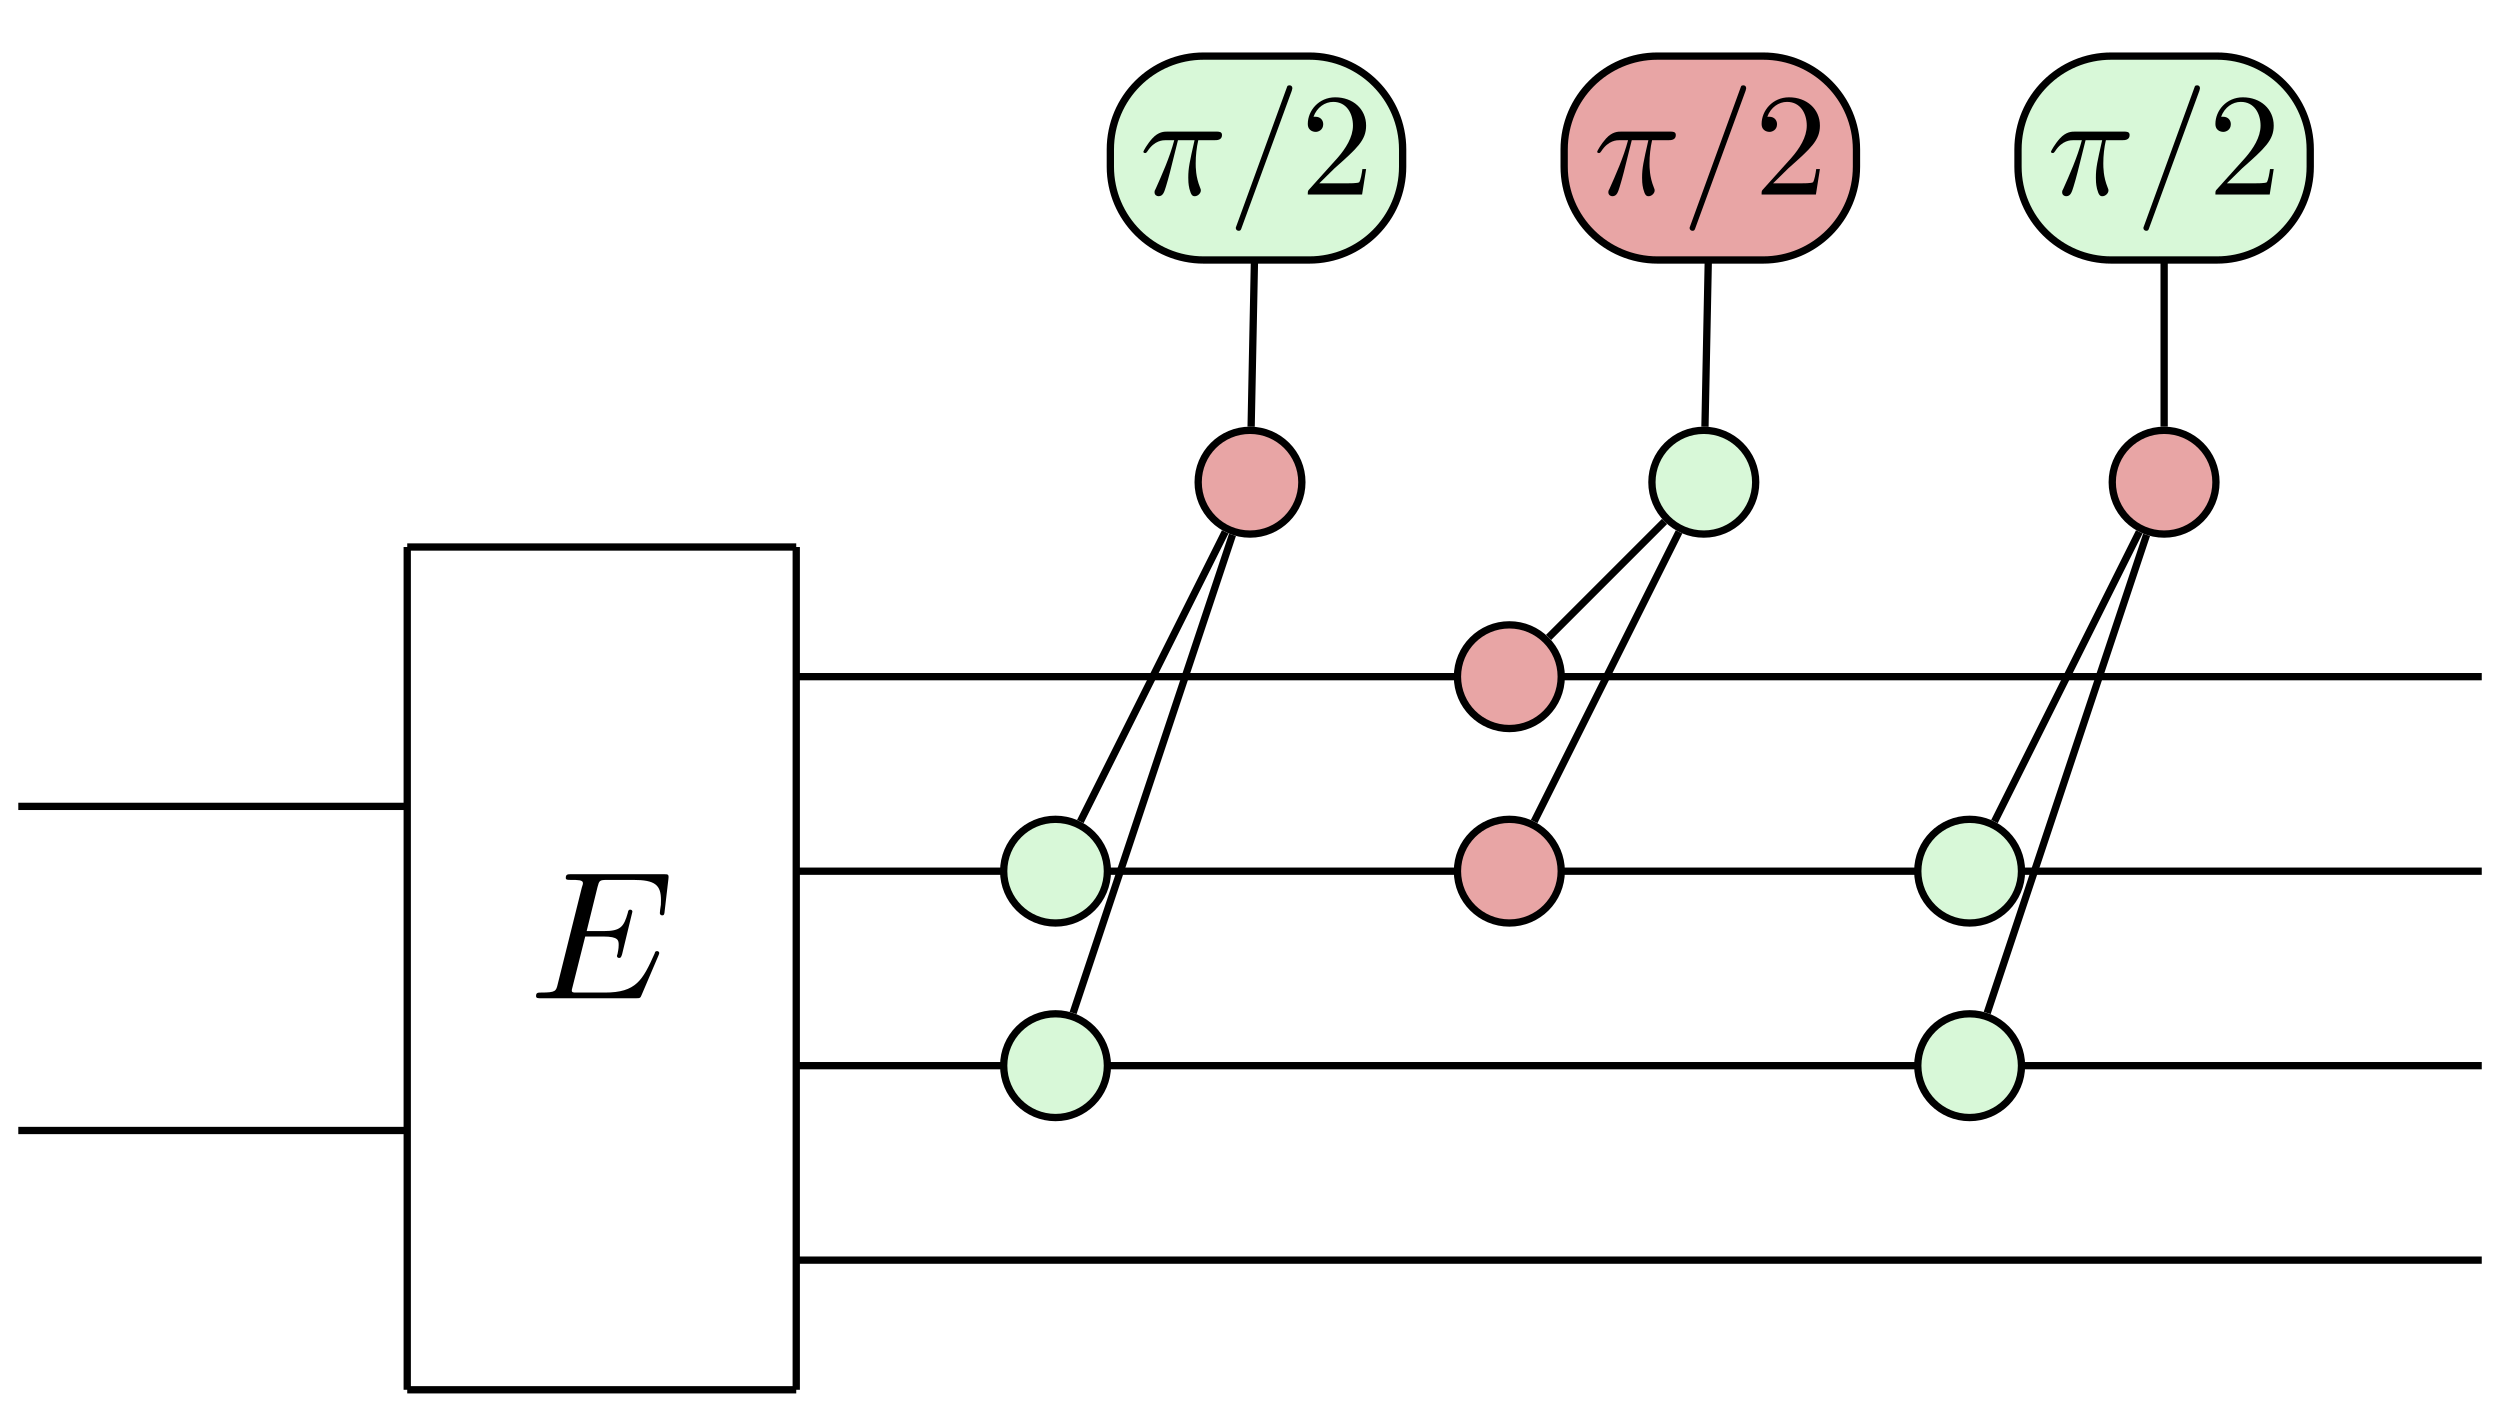
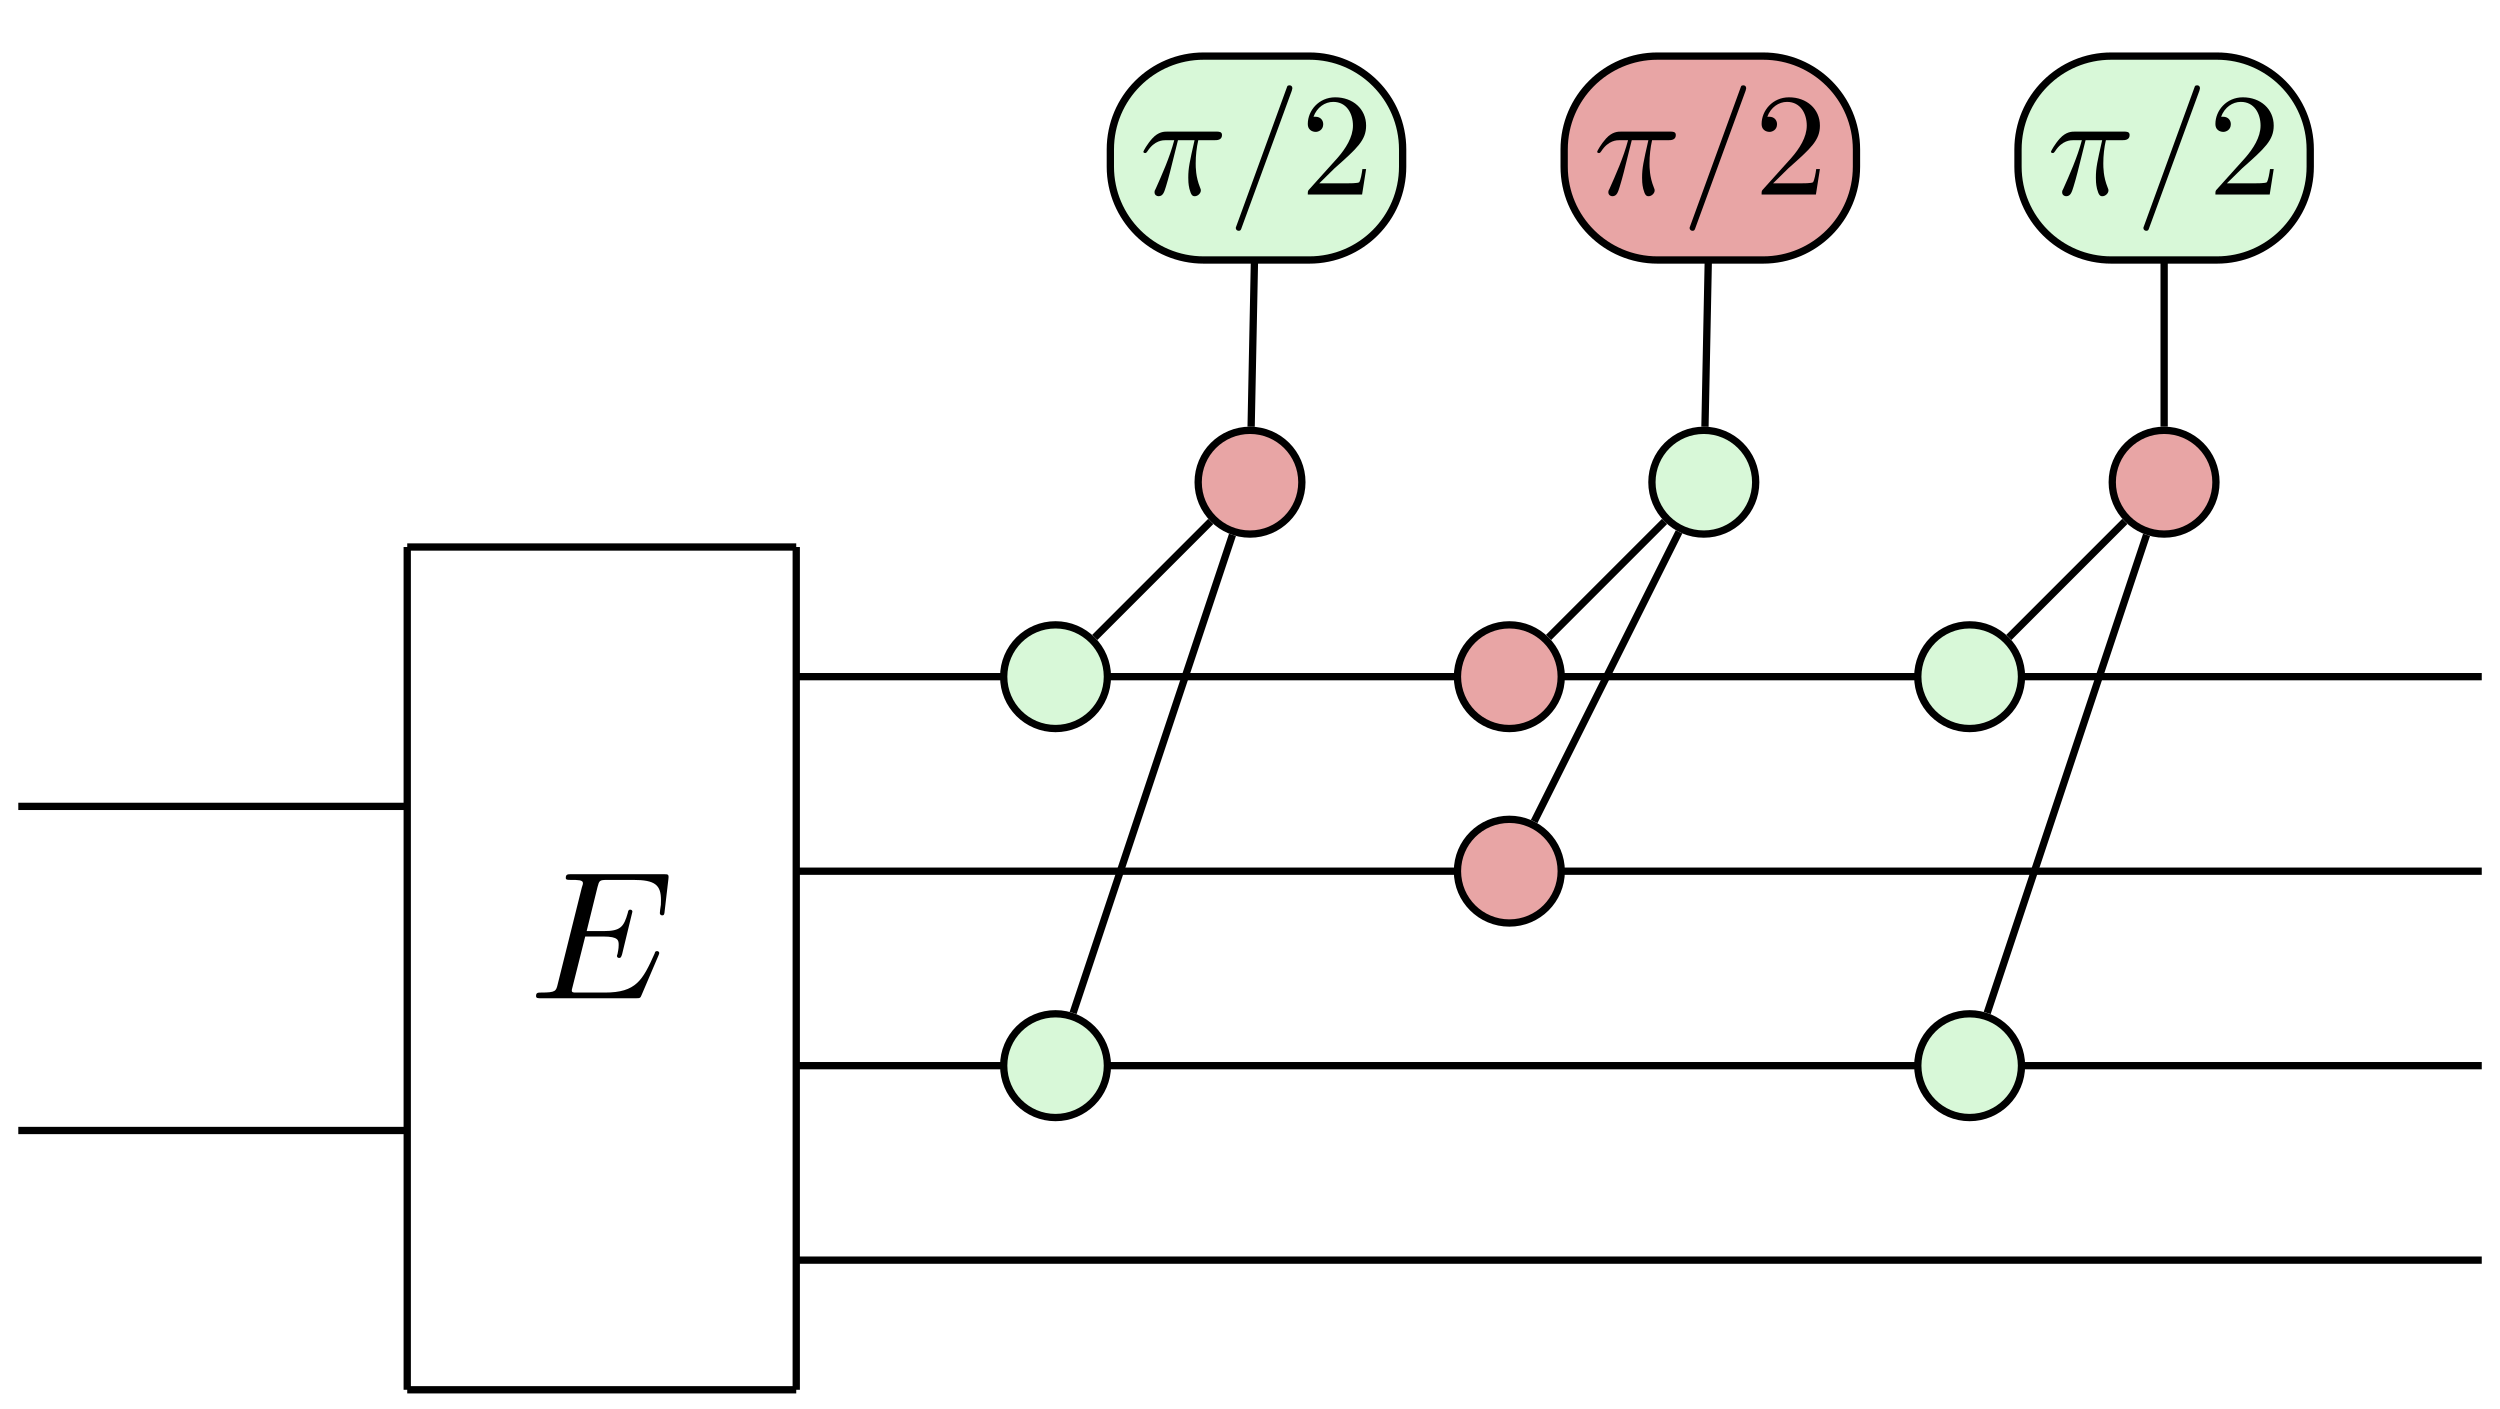
<svg xmlns="http://www.w3.org/2000/svg" xmlns:xlink="http://www.w3.org/1999/xlink" width="136.642pt" height="76.96pt" viewBox="0 0 136.642 76.96" version="1.1">
  <defs>
    <g>
      <symbol overflow="visible" id="glyph0-0">
        <path style="stroke:none;" d="" />
      </symbol>
      <symbol overflow="visible" id="glyph0-1">
        <path style="stroke:none;" d="M 2.109 -2.969 L 3.016 -2.969 C 2.75 -1.797 2.672 -1.453 2.672 -0.922 C 2.672 -0.797 2.672 -0.578 2.734 -0.312 C 2.828 0.047 2.906 0.094 3.031 0.094 C 3.188 0.094 3.359 -0.062 3.359 -0.219 C 3.359 -0.266 3.359 -0.281 3.312 -0.391 C 3.078 -0.969 3.078 -1.484 3.078 -1.703 C 3.078 -2.125 3.125 -2.562 3.219 -2.969 L 4.125 -2.969 C 4.234 -2.969 4.516 -2.969 4.516 -3.25 C 4.516 -3.438 4.344 -3.438 4.203 -3.438 L 1.531 -3.438 C 1.359 -3.438 1.047 -3.438 0.703 -3.062 C 0.422 -2.75 0.219 -2.375 0.219 -2.344 C 0.219 -2.328 0.219 -2.266 0.312 -2.266 C 0.375 -2.266 0.391 -2.297 0.438 -2.359 C 0.828 -2.969 1.297 -2.969 1.453 -2.969 L 1.906 -2.969 C 1.656 -2.016 1.219 -1.047 0.891 -0.312 C 0.828 -0.203 0.828 -0.188 0.828 -0.125 C 0.828 0.031 0.953 0.094 1.047 0.094 C 1.297 0.094 1.359 -0.141 1.453 -0.438 C 1.562 -0.797 1.562 -0.812 1.672 -1.219 Z M 2.109 -2.969 " />
      </symbol>
      <symbol overflow="visible" id="glyph0-2">
        <path style="stroke:none;" d="M 3.5 -5.672 C 3.531 -5.781 3.531 -5.812 3.531 -5.812 C 3.531 -5.906 3.469 -5.969 3.375 -5.969 C 3.328 -5.969 3.266 -5.953 3.25 -5.906 L 0.484 1.688 C 0.438 1.797 0.438 1.828 0.438 1.828 C 0.438 1.922 0.516 1.984 0.594 1.984 C 0.703 1.984 0.719 1.938 0.766 1.797 Z M 3.5 -5.672 " />
      </symbol>
      <symbol overflow="visible" id="glyph1-0">
        <path style="stroke:none;" d="" />
      </symbol>
      <symbol overflow="visible" id="glyph1-1">
        <path style="stroke:none;" d="M 1.016 -0.609 L 1.859 -1.438 C 3.094 -2.531 3.578 -2.969 3.578 -3.766 C 3.578 -4.672 2.859 -5.312 1.891 -5.312 C 0.984 -5.312 0.391 -4.578 0.391 -3.859 C 0.391 -3.422 0.797 -3.422 0.828 -3.422 C 0.953 -3.422 1.234 -3.516 1.234 -3.844 C 1.234 -4.047 1.094 -4.25 0.812 -4.25 C 0.75 -4.25 0.734 -4.25 0.703 -4.25 C 0.891 -4.766 1.328 -5.062 1.781 -5.062 C 2.516 -5.062 2.859 -4.422 2.859 -3.766 C 2.859 -3.125 2.453 -2.5 2.016 -2 L 0.484 -0.297 C 0.391 -0.203 0.391 -0.188 0.391 0 L 3.359 0 L 3.578 -1.391 L 3.375 -1.391 C 3.344 -1.141 3.281 -0.797 3.203 -0.672 C 3.141 -0.609 2.625 -0.609 2.453 -0.609 Z M 1.016 -0.609 " />
      </symbol>
      <symbol overflow="visible" id="glyph2-0">
        <path style="stroke:none;" d="" />
      </symbol>
      <symbol overflow="visible" id="glyph2-1">
        <path style="stroke:none;" d="M 7.062 -2.328 C 7.078 -2.375 7.109 -2.438 7.109 -2.469 C 7.109 -2.469 7.109 -2.578 6.984 -2.578 C 6.891 -2.578 6.875 -2.516 6.859 -2.453 C 6.203 -0.984 5.844 -0.312 4.141 -0.312 L 2.688 -0.312 C 2.547 -0.312 2.516 -0.312 2.469 -0.312 C 2.359 -0.328 2.328 -0.344 2.328 -0.422 C 2.328 -0.453 2.328 -0.469 2.375 -0.641 L 3.062 -3.375 L 4.047 -3.375 C 4.891 -3.375 4.891 -3.156 4.891 -2.906 C 4.891 -2.844 4.891 -2.719 4.828 -2.422 C 4.812 -2.375 4.797 -2.344 4.797 -2.312 C 4.797 -2.266 4.828 -2.203 4.922 -2.203 C 5 -2.203 5.031 -2.25 5.078 -2.406 L 5.641 -4.734 C 5.641 -4.797 5.594 -4.844 5.516 -4.844 C 5.438 -4.844 5.406 -4.781 5.391 -4.672 C 5.172 -3.906 5 -3.672 4.078 -3.672 L 3.141 -3.672 L 3.734 -6.078 C 3.828 -6.438 3.844 -6.469 4.281 -6.469 L 5.688 -6.469 C 6.891 -6.469 7.203 -6.188 7.203 -5.359 C 7.203 -5.125 7.203 -5.109 7.156 -4.828 C 7.156 -4.781 7.141 -4.703 7.141 -4.656 C 7.141 -4.609 7.172 -4.531 7.266 -4.531 C 7.375 -4.531 7.391 -4.594 7.406 -4.781 L 7.609 -6.516 C 7.641 -6.781 7.594 -6.781 7.344 -6.781 L 2.297 -6.781 C 2.109 -6.781 2 -6.781 2 -6.578 C 2 -6.469 2.094 -6.469 2.281 -6.469 C 2.656 -6.469 2.938 -6.469 2.938 -6.297 C 2.938 -6.25 2.938 -6.234 2.875 -6.047 L 1.562 -0.781 C 1.469 -0.391 1.453 -0.312 0.656 -0.312 C 0.484 -0.312 0.375 -0.312 0.375 -0.125 C 0.375 0 0.469 0 0.656 0 L 5.828 0 C 6.062 0 6.078 -0.016 6.141 -0.172 Z M 7.062 -2.328 " />
      </symbol>
    </g>
    <clipPath id="clip1">
      <path d="M 22 29 L 23 29 L 23 76.961 L 22 76.961 Z M 22 29 " />
    </clipPath>
    <clipPath id="clip2">
      <path d="M 22 75 L 44 75 L 44 76.961 L 22 76.961 Z M 22 75 " />
    </clipPath>
    <clipPath id="clip3">
      <path d="M 43 29 L 44 29 L 44 76.961 L 43 76.961 Z M 43 29 " />
    </clipPath>
  </defs>
  <g id="surface1">
    <path style="fill:none;stroke-width:0.399;stroke-linecap:butt;stroke-linejoin:miter;stroke:rgb(0%,0%,0%);stroke-opacity:1;stroke-miterlimit:10;" d="M 93.087 -57.358 L 101.798 -31.225 " transform="matrix(1,0,0,-1,-34.435,-1.991)" />
-     <path style="fill:none;stroke-width:0.399;stroke-linecap:butt;stroke-linejoin:miter;stroke:rgb(0%,0%,0%);stroke-opacity:1;stroke-miterlimit:10;" d="M 93.482 -46.893 L 101.4 -31.061 " transform="matrix(1,0,0,-1,-34.435,-1.991)" />
+     <path style="fill:none;stroke-width:0.399;stroke-linecap:butt;stroke-linejoin:miter;stroke:rgb(0%,0%,0%);stroke-opacity:1;stroke-miterlimit:10;" d="M 94.271 -36.831 L 100.611 -30.491 " transform="matrix(1,0,0,-1,-34.435,-1.991)" />
    <path style="fill:none;stroke-width:0.399;stroke-linecap:butt;stroke-linejoin:miter;stroke:rgb(0%,0%,0%);stroke-opacity:1;stroke-miterlimit:10;" d="M 118.287 -46.893 L 126.205 -31.061 " transform="matrix(1,0,0,-1,-34.435,-1.991)" />
    <path style="fill:none;stroke-width:0.399;stroke-linecap:butt;stroke-linejoin:miter;stroke:rgb(0%,0%,0%);stroke-opacity:1;stroke-miterlimit:10;" d="M 119.076 -36.831 L 125.415 -30.491 " transform="matrix(1,0,0,-1,-34.435,-1.991)" />
    <path style="fill:none;stroke-width:0.399;stroke-linecap:butt;stroke-linejoin:miter;stroke:rgb(0%,0%,0%);stroke-opacity:1;stroke-miterlimit:10;" d="M 143.048 -57.358 L 151.759 -31.225 " transform="matrix(1,0,0,-1,-34.435,-1.991)" />
-     <path style="fill:none;stroke-width:0.399;stroke-linecap:butt;stroke-linejoin:miter;stroke:rgb(0%,0%,0%);stroke-opacity:1;stroke-miterlimit:10;" d="M 143.447 -46.893 L 151.361 -31.061 " transform="matrix(1,0,0,-1,-34.435,-1.991)" />
+     <path style="fill:none;stroke-width:0.399;stroke-linecap:butt;stroke-linejoin:miter;stroke:rgb(0%,0%,0%);stroke-opacity:1;stroke-miterlimit:10;" d="M 144.232 -36.831 L 150.572 -30.491 " transform="matrix(1,0,0,-1,-34.435,-1.991)" />
    <path style="fill:none;stroke-width:0.399;stroke-linecap:butt;stroke-linejoin:miter;stroke:rgb(0%,0%,0%);stroke-opacity:1;stroke-miterlimit:10;" d="M 103.091 -11.667 L 102.818 -25.315 " transform="matrix(1,0,0,-1,-34.435,-1.991)" />
    <path style="fill:none;stroke-width:0.399;stroke-linecap:butt;stroke-linejoin:miter;stroke:rgb(0%,0%,0%);stroke-opacity:1;stroke-miterlimit:10;" d="M 127.896 -11.667 L 127.623 -25.315 " transform="matrix(1,0,0,-1,-34.435,-1.991)" />
    <path style="fill:none;stroke-width:0.399;stroke-linecap:butt;stroke-linejoin:miter;stroke:rgb(0%,0%,0%);stroke-opacity:1;stroke-miterlimit:10;" d="M 152.72 -11.667 L 152.72 -25.311 " transform="matrix(1,0,0,-1,-34.435,-1.991)" />
    <path style="fill:none;stroke-width:0.399;stroke-linecap:butt;stroke-linejoin:miter;stroke:rgb(0%,0%,0%);stroke-opacity:1;stroke-miterlimit:10;" d="M 35.435 -63.78 L 56.693 -63.78 " transform="matrix(1,0,0,-1,-34.435,-1.991)" />
    <path style="fill:none;stroke-width:0.399;stroke-linecap:butt;stroke-linejoin:miter;stroke:rgb(0%,0%,0%);stroke-opacity:1;stroke-miterlimit:10;" d="M 77.955 -38.975 L 170.08 -38.975 " transform="matrix(1,0,0,-1,-34.435,-1.991)" />
    <path style="fill:none;stroke-width:0.399;stroke-linecap:butt;stroke-linejoin:miter;stroke:rgb(0%,0%,0%);stroke-opacity:1;stroke-miterlimit:10;" d="M 77.955 -70.866 L 170.08 -70.866 " transform="matrix(1,0,0,-1,-34.435,-1.991)" />
    <path style="fill:none;stroke-width:0.399;stroke-linecap:butt;stroke-linejoin:miter;stroke:rgb(0%,0%,0%);stroke-opacity:1;stroke-miterlimit:10;" d="M 35.435 -46.065 L 56.693 -46.065 " transform="matrix(1,0,0,-1,-34.435,-1.991)" />
    <path style="fill:none;stroke-width:0.399;stroke-linecap:butt;stroke-linejoin:miter;stroke:rgb(0%,0%,0%);stroke-opacity:1;stroke-miterlimit:10;" d="M 77.955 -49.608 L 170.08 -49.608 " transform="matrix(1,0,0,-1,-34.435,-1.991)" />
    <path style="fill:none;stroke-width:0.399;stroke-linecap:butt;stroke-linejoin:miter;stroke:rgb(0%,0%,0%);stroke-opacity:1;stroke-miterlimit:10;" d="M 77.955 -31.889 L 56.693 -31.889 " transform="matrix(1,0,0,-1,-34.435,-1.991)" />
    <g clip-path="url(#clip1)" clip-rule="nonzero">
      <path style="fill:none;stroke-width:0.399;stroke-linecap:butt;stroke-linejoin:miter;stroke:rgb(0%,0%,0%);stroke-opacity:1;stroke-miterlimit:10;" d="M 56.693 -31.889 L 56.693 -77.952 " transform="matrix(1,0,0,-1,-34.435,-1.991)" />
    </g>
    <g clip-path="url(#clip2)" clip-rule="nonzero">
      <path style="fill:none;stroke-width:0.399;stroke-linecap:butt;stroke-linejoin:miter;stroke:rgb(0%,0%,0%);stroke-opacity:1;stroke-miterlimit:10;" d="M 56.693 -77.952 L 77.955 -77.952 " transform="matrix(1,0,0,-1,-34.435,-1.991)" />
    </g>
    <g clip-path="url(#clip3)" clip-rule="nonzero">
      <path style="fill:none;stroke-width:0.399;stroke-linecap:butt;stroke-linejoin:miter;stroke:rgb(0%,0%,0%);stroke-opacity:1;stroke-miterlimit:10;" d="M 77.955 -77.952 L 77.955 -31.889 " transform="matrix(1,0,0,-1,-34.435,-1.991)" />
    </g>
    <path style="fill:none;stroke-width:0.399;stroke-linecap:butt;stroke-linejoin:miter;stroke:rgb(0%,0%,0%);stroke-opacity:1;stroke-miterlimit:10;" d="M 77.955 -60.237 L 170.08 -60.237 " transform="matrix(1,0,0,-1,-34.435,-1.991)" />
    <path style="fill-rule:nonzero;fill:rgb(90.979%,64.705%,64.705%);fill-opacity:1;stroke-width:0.399;stroke-linecap:butt;stroke-linejoin:miter;stroke:rgb(0%,0%,0%);stroke-opacity:1;stroke-miterlimit:10;" d="M 105.591 -28.346 C 105.591 -26.78 104.322 -25.511 102.755 -25.511 C 101.193 -25.511 99.923 -26.78 99.923 -28.346 C 99.923 -29.913 101.193 -31.182 102.755 -31.182 C 104.322 -31.182 105.591 -29.913 105.591 -28.346 Z M 105.591 -28.346 " transform="matrix(1,0,0,-1,-34.435,-1.991)" />
    <path style="fill-rule:nonzero;fill:rgb(84.705%,97.255%,84.705%);fill-opacity:1;stroke-width:0.399;stroke-linecap:butt;stroke-linejoin:miter;stroke:rgb(0%,0%,0%);stroke-opacity:1;stroke-miterlimit:10;" d="M 94.962 -60.237 C 94.962 -58.671 93.693 -57.401 92.126 -57.401 C 90.56 -57.401 89.294 -58.671 89.294 -60.237 C 89.294 -61.803 90.56 -63.073 92.126 -63.073 C 93.693 -63.073 94.962 -61.803 94.962 -60.237 Z M 94.962 -60.237 " transform="matrix(1,0,0,-1,-34.435,-1.991)" />
-     <path style="fill-rule:nonzero;fill:rgb(84.705%,97.255%,84.705%);fill-opacity:1;stroke-width:0.399;stroke-linecap:butt;stroke-linejoin:miter;stroke:rgb(0%,0%,0%);stroke-opacity:1;stroke-miterlimit:10;" d="M 94.962 -49.608 C 94.962 -48.042 93.693 -46.772 92.126 -46.772 C 90.56 -46.772 89.294 -48.042 89.294 -49.608 C 89.294 -51.171 90.56 -52.44 92.126 -52.44 C 93.693 -52.44 94.962 -51.171 94.962 -49.608 Z M 94.962 -49.608 " transform="matrix(1,0,0,-1,-34.435,-1.991)" />
+     <path style="fill-rule:nonzero;fill:rgb(84.705%,97.255%,84.705%);fill-opacity:1;stroke-width:0.399;stroke-linecap:butt;stroke-linejoin:miter;stroke:rgb(0%,0%,0%);stroke-opacity:1;stroke-miterlimit:10;" d="M 94.962 -38.975 C 94.962 -37.413 93.693 -36.143 92.126 -36.143 C 90.56 -36.143 89.294 -37.413 89.294 -38.975 C 89.294 -40.542 90.56 -41.811 92.126 -41.811 C 93.693 -41.811 94.962 -40.542 94.962 -38.975 Z M 94.962 -38.975 " transform="matrix(1,0,0,-1,-34.435,-1.991)" />
    <path style="fill-rule:nonzero;fill:rgb(84.705%,97.255%,84.705%);fill-opacity:1;stroke-width:0.399;stroke-linecap:butt;stroke-linejoin:miter;stroke:rgb(0%,0%,0%);stroke-opacity:1;stroke-miterlimit:10;" d="M 130.396 -28.346 C 130.396 -26.78 129.126 -25.511 127.56 -25.511 C 125.994 -25.511 124.724 -26.78 124.724 -28.346 C 124.724 -29.913 125.994 -31.182 127.56 -31.182 C 129.126 -31.182 130.396 -29.913 130.396 -28.346 Z M 130.396 -28.346 " transform="matrix(1,0,0,-1,-34.435,-1.991)" />
    <path style="fill-rule:nonzero;fill:rgb(90.979%,64.705%,64.705%);fill-opacity:1;stroke-width:0.399;stroke-linecap:butt;stroke-linejoin:miter;stroke:rgb(0%,0%,0%);stroke-opacity:1;stroke-miterlimit:10;" d="M 119.767 -49.608 C 119.767 -48.042 118.498 -46.772 116.931 -46.772 C 115.365 -46.772 114.095 -48.042 114.095 -49.608 C 114.095 -51.171 115.365 -52.44 116.931 -52.44 C 118.498 -52.44 119.767 -51.171 119.767 -49.608 Z M 119.767 -49.608 " transform="matrix(1,0,0,-1,-34.435,-1.991)" />
    <path style="fill-rule:nonzero;fill:rgb(90.979%,64.705%,64.705%);fill-opacity:1;stroke-width:0.399;stroke-linecap:butt;stroke-linejoin:miter;stroke:rgb(0%,0%,0%);stroke-opacity:1;stroke-miterlimit:10;" d="M 119.767 -38.975 C 119.767 -37.413 118.498 -36.143 116.931 -36.143 C 115.365 -36.143 114.095 -37.413 114.095 -38.975 C 114.095 -40.542 115.365 -41.811 116.931 -41.811 C 118.498 -41.811 119.767 -40.542 119.767 -38.975 Z M 119.767 -38.975 " transform="matrix(1,0,0,-1,-34.435,-1.991)" />
    <path style="fill-rule:nonzero;fill:rgb(90.979%,64.705%,64.705%);fill-opacity:1;stroke-width:0.399;stroke-linecap:butt;stroke-linejoin:miter;stroke:rgb(0%,0%,0%);stroke-opacity:1;stroke-miterlimit:10;" d="M 155.552 -28.346 C 155.552 -26.78 154.283 -25.511 152.72 -25.511 C 151.154 -25.511 149.884 -26.78 149.884 -28.346 C 149.884 -29.913 151.154 -31.182 152.72 -31.182 C 154.283 -31.182 155.552 -29.913 155.552 -28.346 Z M 155.552 -28.346 " transform="matrix(1,0,0,-1,-34.435,-1.991)" />
    <path style="fill-rule:nonzero;fill:rgb(84.705%,97.255%,84.705%);fill-opacity:1;stroke-width:0.399;stroke-linecap:butt;stroke-linejoin:miter;stroke:rgb(0%,0%,0%);stroke-opacity:1;stroke-miterlimit:10;" d="M 144.923 -60.237 C 144.923 -58.671 143.654 -57.401 142.087 -57.401 C 140.521 -57.401 139.255 -58.671 139.255 -60.237 C 139.255 -61.803 140.521 -63.073 142.087 -63.073 C 143.654 -63.073 144.923 -61.803 144.923 -60.237 Z M 144.923 -60.237 " transform="matrix(1,0,0,-1,-34.435,-1.991)" />
-     <path style="fill-rule:nonzero;fill:rgb(84.705%,97.255%,84.705%);fill-opacity:1;stroke-width:0.399;stroke-linecap:butt;stroke-linejoin:miter;stroke:rgb(0%,0%,0%);stroke-opacity:1;stroke-miterlimit:10;" d="M 144.923 -49.608 C 144.923 -48.042 143.654 -46.772 142.087 -46.772 C 140.521 -46.772 139.255 -48.042 139.255 -49.608 C 139.255 -51.171 140.521 -52.44 142.087 -52.44 C 143.654 -52.44 144.923 -51.171 144.923 -49.608 Z M 144.923 -49.608 " transform="matrix(1,0,0,-1,-34.435,-1.991)" />
+     <path style="fill-rule:nonzero;fill:rgb(84.705%,97.255%,84.705%);fill-opacity:1;stroke-width:0.399;stroke-linecap:butt;stroke-linejoin:miter;stroke:rgb(0%,0%,0%);stroke-opacity:1;stroke-miterlimit:10;" d="M 144.923 -38.975 C 144.923 -37.413 143.654 -36.143 142.087 -36.143 C 140.521 -36.143 139.255 -37.413 139.255 -38.975 C 139.255 -40.542 140.521 -41.811 142.087 -41.811 C 143.654 -41.811 144.923 -40.542 144.923 -38.975 Z M 144.923 -38.975 " transform="matrix(1,0,0,-1,-34.435,-1.991)" />
    <path style="fill-rule:nonzero;fill:rgb(84.705%,97.255%,84.705%);fill-opacity:1;stroke-width:0.399;stroke-linecap:butt;stroke-linejoin:miter;stroke:rgb(0%,0%,0%);stroke-opacity:1;stroke-miterlimit:10;" d="M 105.998 -5.057 L 100.228 -5.057 C 97.408 -5.057 95.123 -7.343 95.123 -10.159 L 95.123 -11.1 C 95.123 -13.917 97.408 -16.202 100.228 -16.202 L 105.998 -16.202 C 108.814 -16.202 111.099 -13.917 111.099 -11.1 L 111.099 -10.159 C 111.099 -7.343 108.814 -5.057 105.998 -5.057 Z M 105.998 -5.057 " transform="matrix(1,0,0,-1,-34.435,-1.991)" />
    <g style="fill:rgb(0%,0%,0%);fill-opacity:1;">
      <use xlink:href="#glyph0-1" x="62.275" y="10.631" />
    </g>
    <g style="fill:rgb(0%,0%,0%);fill-opacity:1;">
      <use xlink:href="#glyph0-2" x="67.105" y="10.631" />
    </g>
    <g style="fill:rgb(0%,0%,0%);fill-opacity:1;">
      <use xlink:href="#glyph1-1" x="71.089" y="10.631" />
    </g>
    <path style="fill-rule:nonzero;fill:rgb(90.979%,64.705%,64.705%);fill-opacity:1;stroke-width:0.399;stroke-linecap:butt;stroke-linejoin:miter;stroke:rgb(0%,0%,0%);stroke-opacity:1;stroke-miterlimit:10;" d="M 130.798 -5.057 L 125.029 -5.057 C 122.212 -5.057 119.927 -7.343 119.927 -10.159 L 119.927 -11.1 C 119.927 -13.917 122.212 -16.202 125.029 -16.202 L 130.798 -16.202 C 133.619 -16.202 135.904 -13.917 135.904 -11.1 L 135.904 -10.159 C 135.904 -7.343 133.619 -5.057 130.798 -5.057 Z M 130.798 -5.057 " transform="matrix(1,0,0,-1,-34.435,-1.991)" />
    <g style="fill:rgb(0%,0%,0%);fill-opacity:1;">
      <use xlink:href="#glyph0-1" x="87.079" y="10.631" />
    </g>
    <g style="fill:rgb(0%,0%,0%);fill-opacity:1;">
      <use xlink:href="#glyph0-2" x="91.909" y="10.631" />
    </g>
    <g style="fill:rgb(0%,0%,0%);fill-opacity:1;">
      <use xlink:href="#glyph1-1" x="95.893" y="10.631" />
    </g>
    <path style="fill-rule:nonzero;fill:rgb(84.705%,97.255%,84.705%);fill-opacity:1;stroke-width:0.399;stroke-linecap:butt;stroke-linejoin:miter;stroke:rgb(0%,0%,0%);stroke-opacity:1;stroke-miterlimit:10;" d="M 155.603 -5.057 L 149.833 -5.057 C 147.017 -5.057 144.732 -7.343 144.732 -10.159 L 144.732 -11.1 C 144.732 -13.917 147.017 -16.202 149.833 -16.202 L 155.603 -16.202 C 158.419 -16.202 160.705 -13.917 160.705 -11.1 L 160.705 -10.159 C 160.705 -7.343 158.419 -5.057 155.603 -5.057 Z M 155.603 -5.057 " transform="matrix(1,0,0,-1,-34.435,-1.991)" />
    <g style="fill:rgb(0%,0%,0%);fill-opacity:1;">
      <use xlink:href="#glyph0-1" x="111.882" y="10.631" />
    </g>
    <g style="fill:rgb(0%,0%,0%);fill-opacity:1;">
      <use xlink:href="#glyph0-2" x="116.712" y="10.631" />
    </g>
    <g style="fill:rgb(0%,0%,0%);fill-opacity:1;">
      <use xlink:href="#glyph1-1" x="120.696" y="10.631" />
    </g>
    <g style="fill:rgb(0%,0%,0%);fill-opacity:1;">
      <use xlink:href="#glyph2-1" x="28.924" y="54.562" />
    </g>
  </g>
</svg>
